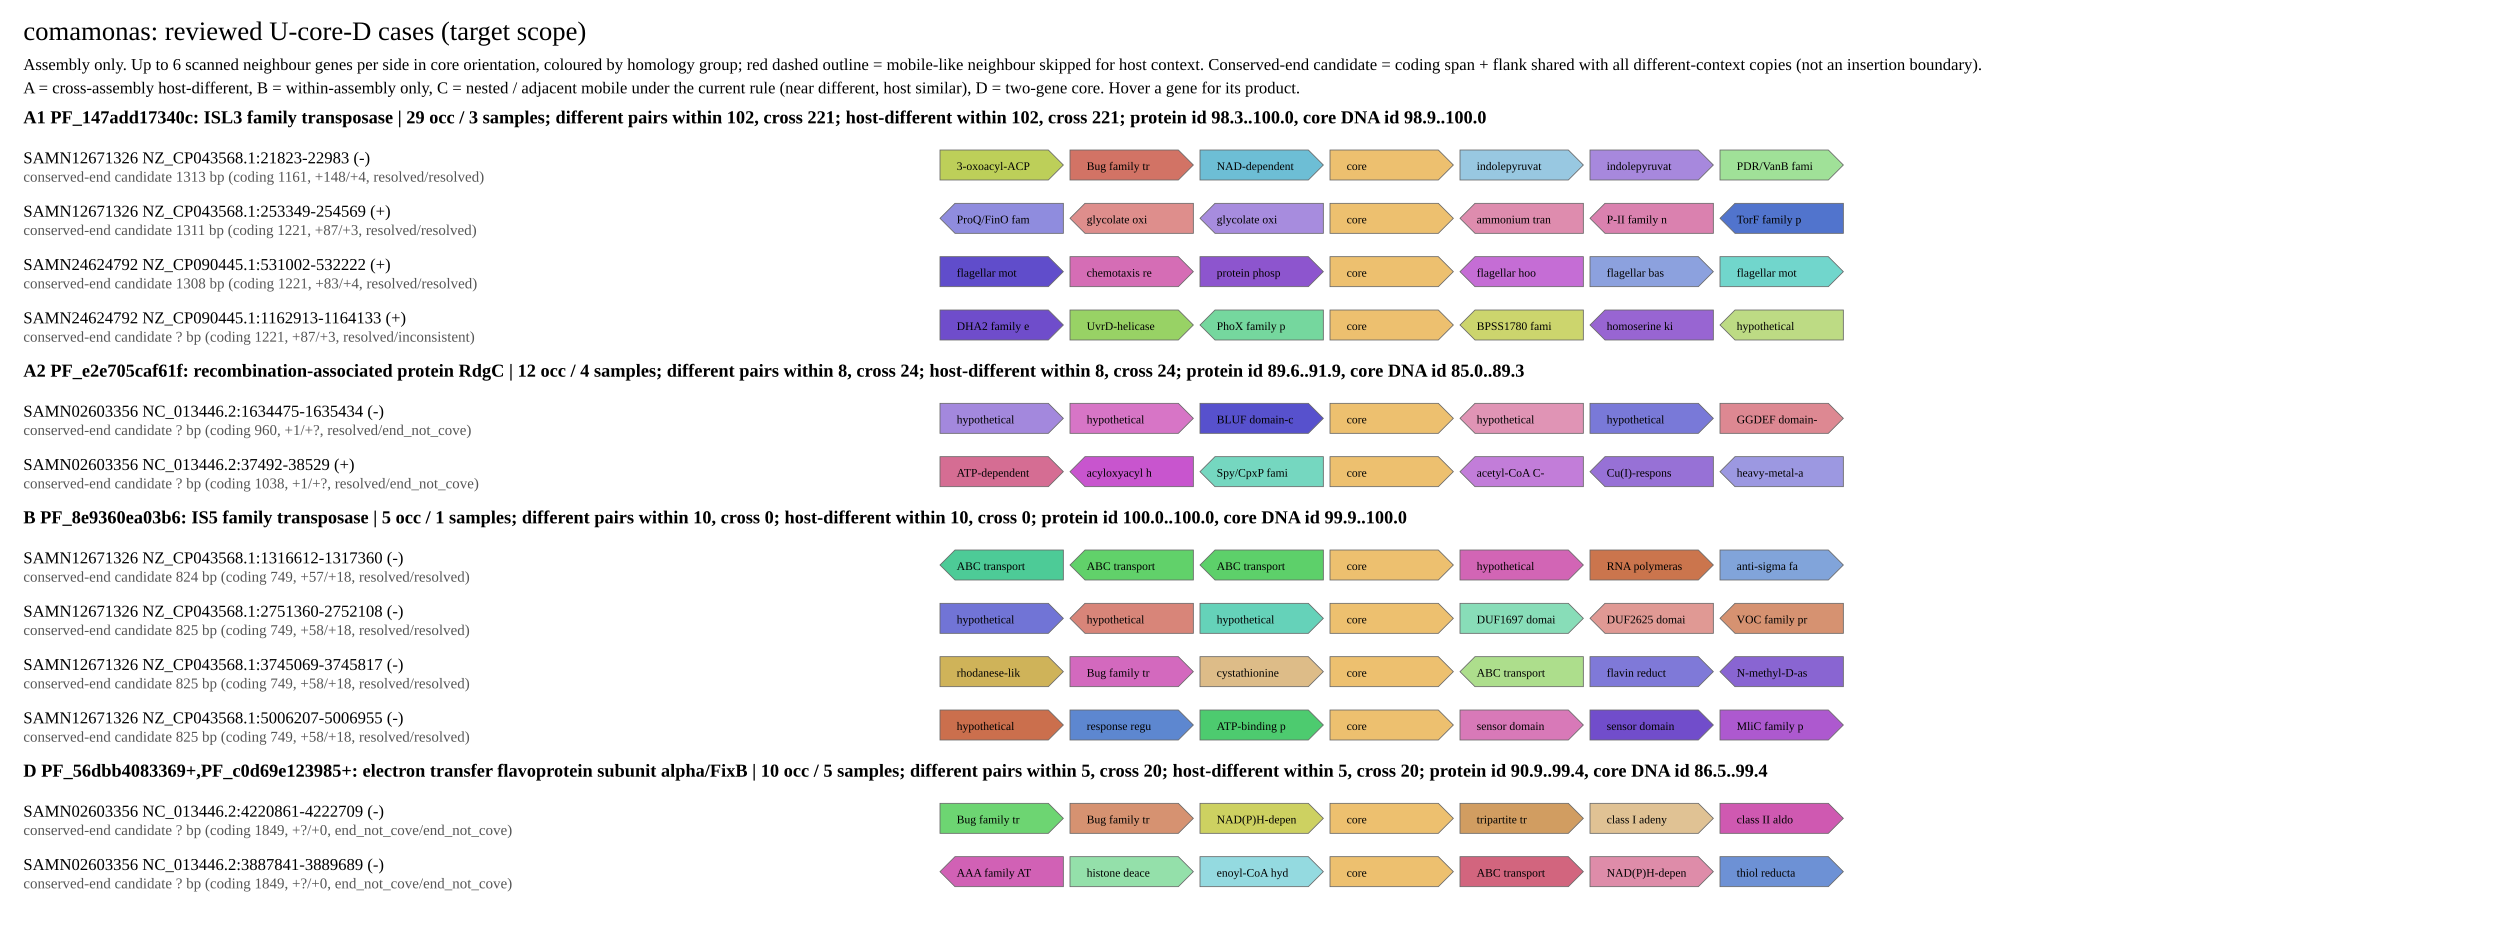
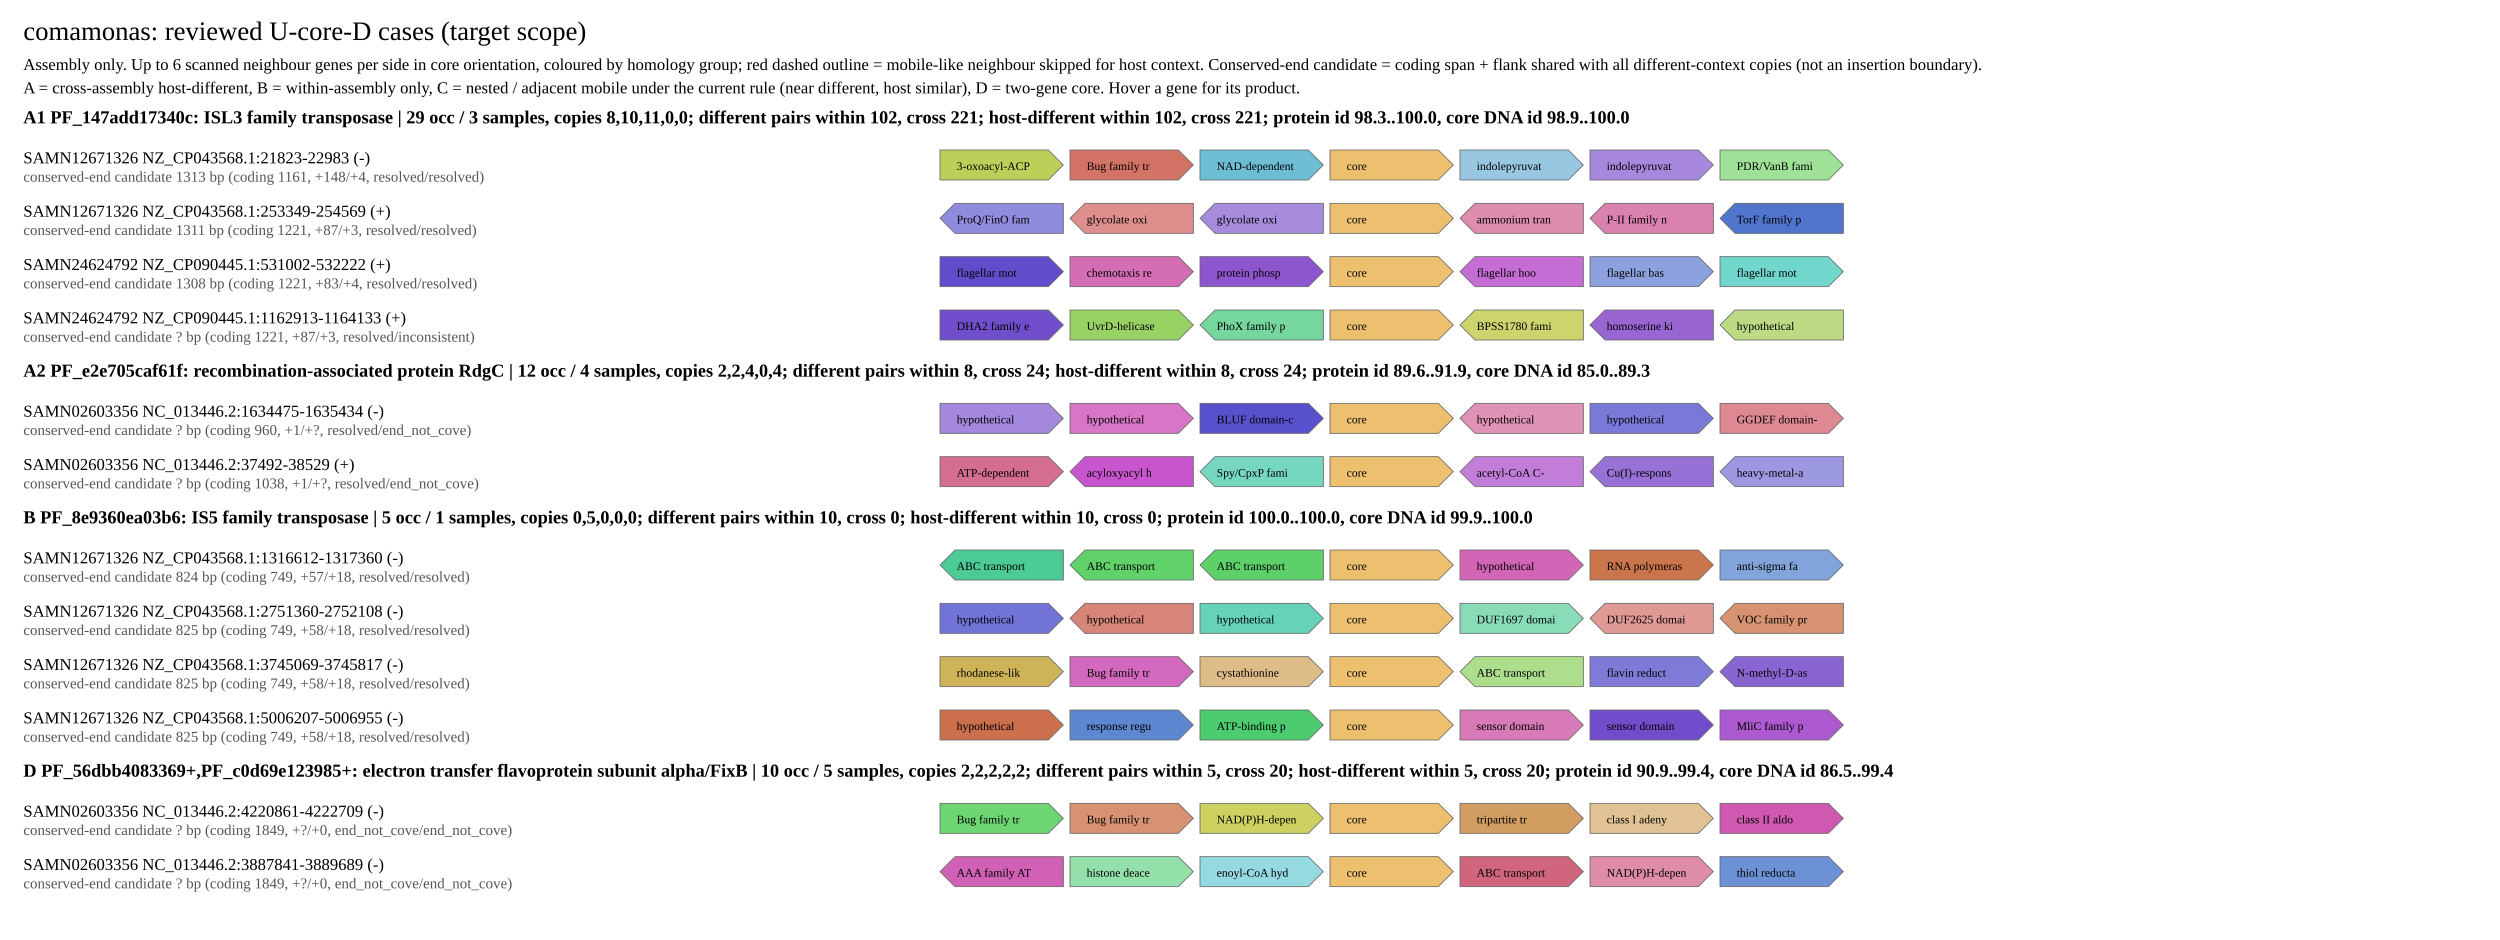
<svg xmlns="http://www.w3.org/2000/svg" width="1500" height="564">
  <rect width="100%" height="100%" fill="white" />
  <text x="14" y="24" font-size="16">comamonas: reviewed U-core-D cases (target scope)</text>
  <text x="14" y="42" font-size="10">Assembly only. Up to 6 scanned neighbour genes per side in core orientation, coloured by homology group; red dashed outline = mobile-like neighbour skipped for host context. Conserved-end candidate = coding span + flank shared with all different-context copies (not an insertion boundary).</text>
  <text x="14" y="56" font-size="10">A = cross-assembly host-different, B = within-assembly only, C = nested / adjacent mobile under the current rule (near different, host similar), D = two-gene core. Hover a gene for its product.</text>
-   <text x="14" y="74" font-size="11" font-weight="bold">A1 PF_147add17340c: ISL3 family transposase | 29 occ / 3 samples; different pairs within 102, cross 221; host-different within 102, cross 221; protein id 98.3..100.0, core DNA id 98.9..100.0</text>
+   <text x="14" y="74" font-size="11" font-weight="bold">A1 PF_147add17340c: ISL3 family transposase | 29 occ / 3 samples, copies 8,10,11,0,0; different pairs within 102, cross 221; host-different within 102, cross 221; protein id 98.3..100.0, core DNA id 98.9..100.0</text>
  <text x="14" y="98" font-size="10">SAMN12671326 NZ_CP043568.1:21823-22983 (-)</text>
  <text x="14" y="109" font-size="9" fill="#555">conserved-end candidate 1313 bp (coding 1161, +148/+4, resolved/resolved)</text>
  <polygon points="564,90 629,90 638,99 629,108 564,108" fill="hsl(69,55%,58%)" stroke="#666" stroke-width="0.5" />
  <text x="574" y="102" font-size="7">3-oxoacyl-ACP</text>
  <polygon points="642,90 707,90 716,99 707,108 642,108" fill="hsl(8,55%,61%)" stroke="#666" stroke-width="0.5" />
  <text x="652" y="102" font-size="7">Bug family tr</text>
  <polygon points="720,90 785,90 794,99 785,108 720,108" fill="hsl(193,55%,63%)" stroke="#666" stroke-width="0.5" />
  <text x="730" y="102" font-size="7">NAD-dependent</text>
  <polygon points="798,90 863,90 872,99 863,108 798,108" fill="#edc06f" stroke="#666" stroke-width="0.5" />
  <text x="808" y="102" font-size="7">core</text>
  <polygon points="876,90 941,90 950,99 941,108 876,108" fill="hsl(201,55%,74%)" stroke="#666" stroke-width="0.5" />
  <text x="886" y="102" font-size="7">indolepyruvat</text>
  <polygon points="954,90 1019,90 1028,99 1019,108 954,108" fill="hsl(262,55%,70%)" stroke="#666" stroke-width="0.5" />
  <text x="964" y="102" font-size="7">indolepyruvat</text>
  <polygon points="1032,90 1097,90 1106,99 1097,108 1032,108" fill="hsl(114,55%,74%)" stroke="#666" stroke-width="0.5" />
  <text x="1042" y="102" font-size="7">PDR/VanB fami</text>
  <text x="14" y="130" font-size="10">SAMN12671326 NZ_CP043568.1:253349-254569 (+)</text>
  <text x="14" y="141" font-size="9" fill="#555">conserved-end candidate 1311 bp (coding 1221, +87/+3, resolved/resolved)</text>
  <polygon points="573,122 638,122 638,140 573,140 564,131" fill="hsl(242,55%,71%)" stroke="#666" stroke-width="0.5" />
  <text x="574" y="134" font-size="7">ProQ/FinO fam</text>
  <polygon points="651,122 716,122 716,140 651,140 642,131" fill="hsl(1,55%,71%)" stroke="#666" stroke-width="0.5" />
  <text x="652" y="134" font-size="7">glycolate oxi</text>
  <polygon points="729,122 794,122 794,140 729,140 720,131" fill="hsl(260,55%,71%)" stroke="#666" stroke-width="0.5" />
  <text x="730" y="134" font-size="7">glycolate oxi</text>
  <polygon points="798,122 863,122 872,131 863,140 798,140" fill="#edc06f" stroke="#666" stroke-width="0.5" />
  <text x="808" y="134" font-size="7">core</text>
  <polygon points="885,122 950,122 950,140 885,140 876,131" fill="hsl(335,55%,71%)" stroke="#666" stroke-width="0.5" />
  <text x="886" y="134" font-size="7">ammonium tran</text>
  <polygon points="963,122 1028,122 1028,140 963,140 954,131" fill="hsl(329,55%,68%)" stroke="#666" stroke-width="0.5" />
  <text x="964" y="134" font-size="7">P-II family n</text>
  <polygon points="1041,122 1106,122 1106,140 1041,140 1032,131" fill="hsl(223,55%,56%)" stroke="#666" stroke-width="0.5" />
  <text x="1042" y="134" font-size="7">TorF family p</text>
  <text x="14" y="162" font-size="10">SAMN24624792 NZ_CP090445.1:531002-532222 (+)</text>
  <text x="14" y="173" font-size="9" fill="#555">conserved-end candidate 1308 bp (coding 1221, +83/+4, resolved/resolved)</text>
  <polygon points="564,154 629,154 638,163 629,172 564,172" fill="hsl(249,55%,55%)" stroke="#666" stroke-width="0.5" />
  <text x="574" y="166" font-size="7">flagellar mot</text>
  <polygon points="642,154 707,154 716,163 707,172 642,172" fill="hsl(318,55%,63%)" stroke="#666" stroke-width="0.5" />
  <text x="652" y="166" font-size="7">chemotaxis re</text>
  <polygon points="720,154 785,154 794,163 785,172 720,172" fill="hsl(268,55%,57%)" stroke="#666" stroke-width="0.5" />
  <text x="730" y="166" font-size="7">protein phosp</text>
  <polygon points="798,154 863,154 872,163 863,172 798,172" fill="#edc06f" stroke="#666" stroke-width="0.5" />
  <text x="808" y="166" font-size="7">core</text>
  <polygon points="885,154 950,154 950,172 885,172 876,163" fill="hsl(291,55%,63%)" stroke="#666" stroke-width="0.5" />
  <text x="886" y="166" font-size="7">flagellar hoo</text>
  <polygon points="954,154 1019,154 1028,163 1019,172 954,172" fill="hsl(225,55%,71%)" stroke="#666" stroke-width="0.5" />
  <text x="964" y="166" font-size="7">flagellar bas</text>
  <polygon points="1032,154 1097,154 1106,163 1097,172 1032,172" fill="hsl(174,55%,64%)" stroke="#666" stroke-width="0.5" />
  <text x="1042" y="166" font-size="7">flagellar mot</text>
  <text x="14" y="194" font-size="10">SAMN24624792 NZ_CP090445.1:1162913-1164133 (+)</text>
  <text x="14" y="205" font-size="9" fill="#555">conserved-end candidate ? bp (coding 1221, +87/+3, resolved/inconsistent)</text>
  <polygon points="564,186 629,186 638,195 629,204 564,204" fill="hsl(256,55%,55%)" stroke="#666" stroke-width="0.5" />
  <text x="574" y="198" font-size="7">DHA2 family e</text>
  <polygon points="642,186 707,186 716,195 707,204 642,204" fill="hsl(92,55%,61%)" stroke="#666" stroke-width="0.5" />
  <text x="652" y="198" font-size="7">UvrD-helicase</text>
  <polygon points="729,186 794,186 794,204 729,204 720,195" fill="hsl(145,55%,65%)" stroke="#666" stroke-width="0.5" />
  <text x="730" y="198" font-size="7">PhoX family p</text>
  <polygon points="798,186 863,186 872,195 863,204 798,204" fill="#edc06f" stroke="#666" stroke-width="0.5" />
  <text x="808" y="198" font-size="7">core</text>
  <polygon points="885,186 950,186 950,204 885,204 876,195" fill="hsl(65,55%,63%)" stroke="#666" stroke-width="0.5" />
  <text x="886" y="198" font-size="7">BPSS1780 fami</text>
  <polygon points="963,186 1028,186 1028,204 963,204 954,195" fill="hsl(268,55%,61%)" stroke="#666" stroke-width="0.5" />
  <text x="964" y="198" font-size="7">homoserine ki</text>
  <polygon points="1041,186 1106,186 1106,204 1041,204 1032,195" fill="hsl(81,55%,69%)" stroke="#666" stroke-width="0.5" />
  <text x="1042" y="198" font-size="7">hypothetical </text>
-   <text x="14" y="226" font-size="11" font-weight="bold">A2 PF_e2e705caf61f: recombination-associated protein RdgC | 12 occ / 4 samples; different pairs within 8, cross 24; host-different within 8, cross 24; protein id 89.6..91.9, core DNA id 85.0..89.3</text>
+   <text x="14" y="226" font-size="11" font-weight="bold">A2 PF_e2e705caf61f: recombination-associated protein RdgC | 12 occ / 4 samples, copies 2,2,4,0,4; different pairs within 8, cross 24; host-different within 8, cross 24; protein id 89.6..91.9, core DNA id 85.0..89.3</text>
  <text x="14" y="250" font-size="10">SAMN02603356 NC_013446.2:1634475-1635434 (-)</text>
  <text x="14" y="261" font-size="9" fill="#555">conserved-end candidate ? bp (coding 960, +1/+?, resolved/end_not_cove)</text>
  <polygon points="564,242 629,242 638,251 629,260 564,260" fill="hsl(259,55%,70%)" stroke="#666" stroke-width="0.5" />
  <text x="574" y="254" font-size="7">hypothetical </text>
  <polygon points="642,242 707,242 716,251 707,260 642,260" fill="hsl(310,55%,65%)" stroke="#666" stroke-width="0.5" />
  <text x="652" y="254" font-size="7">hypothetical </text>
  <polygon points="720,242 785,242 794,251 785,260 720,260" fill="hsl(243,55%,56%)" stroke="#666" stroke-width="0.5" />
  <text x="730" y="254" font-size="7">BLUF domain-c</text>
  <polygon points="798,242 863,242 872,251 863,260 798,260" fill="#edc06f" stroke="#666" stroke-width="0.5" />
  <text x="808" y="254" font-size="7">core</text>
  <polygon points="885,242 950,242 950,260 885,260 876,251" fill="hsl(334,55%,73%)" stroke="#666" stroke-width="0.5" />
  <text x="886" y="254" font-size="7">hypothetical </text>
  <polygon points="954,242 1019,242 1028,251 1019,260 954,260" fill="hsl(240,55%,66%)" stroke="#666" stroke-width="0.5" />
  <text x="964" y="254" font-size="7">hypothetical </text>
  <polygon points="1032,242 1097,242 1106,251 1097,260 1032,260" fill="hsl(353,55%,70%)" stroke="#666" stroke-width="0.5" />
  <text x="1042" y="254" font-size="7">GGDEF domain-</text>
  <text x="14" y="282" font-size="10">SAMN02603356 NC_013446.2:37492-38529 (+)</text>
  <text x="14" y="293" font-size="9" fill="#555">conserved-end candidate ? bp (coding 1038, +1/+?, resolved/end_not_cove)</text>
  <polygon points="564,274 629,274 638,283 629,292 564,292" fill="hsl(338,55%,63%)" stroke="#666" stroke-width="0.5" />
  <text x="574" y="286" font-size="7">ATP-dependent</text>
  <polygon points="651,274 716,274 716,292 651,292 642,283" fill="hsl(297,55%,57%)" stroke="#666" stroke-width="0.5" />
  <text x="652" y="286" font-size="7">acyloxyacyl h</text>
  <polygon points="729,274 794,274 794,292 729,292 720,283" fill="hsl(166,55%,65%)" stroke="#666" stroke-width="0.5" />
  <text x="730" y="286" font-size="7">Spy/CpxP fami</text>
  <polygon points="798,274 863,274 872,283 863,292 798,292" fill="#edc06f" stroke="#666" stroke-width="0.5" />
  <text x="808" y="286" font-size="7">core</text>
  <polygon points="885,274 950,274 950,292 885,292 876,283" fill="hsl(285,55%,67%)" stroke="#666" stroke-width="0.5" />
  <text x="886" y="286" font-size="7">acetyl-CoA C-</text>
  <polygon points="963,274 1028,274 1028,292 963,292 954,283" fill="hsl(263,55%,64%)" stroke="#666" stroke-width="0.5" />
  <text x="964" y="286" font-size="7">Cu(I)-respons</text>
  <polygon points="1041,274 1106,274 1106,292 1041,292 1032,283" fill="hsl(243,55%,74%)" stroke="#666" stroke-width="0.5" />
  <text x="1042" y="286" font-size="7">heavy-metal-a</text>
-   <text x="14" y="314" font-size="11" font-weight="bold">B PF_8e9360ea03b6: IS5 family transposase | 5 occ / 1 samples; different pairs within 10, cross 0; host-different within 10, cross 0; protein id 100.0..100.0, core DNA id 99.9..100.0</text>
+   <text x="14" y="314" font-size="11" font-weight="bold">B PF_8e9360ea03b6: IS5 family transposase | 5 occ / 1 samples, copies 0,5,0,0,0; different pairs within 10, cross 0; host-different within 10, cross 0; protein id 100.0..100.0, core DNA id 99.9..100.0</text>
  <text x="14" y="338" font-size="10">SAMN12671326 NZ_CP043568.1:1316612-1317360 (-)</text>
  <text x="14" y="349" font-size="9" fill="#555">conserved-end candidate 824 bp (coding 749, +57/+18, resolved/resolved)</text>
  <polygon points="573,330 638,330 638,348 573,348 564,339" fill="hsl(155,55%,55%)" stroke="#666" stroke-width="0.5" />
  <text x="574" y="342" font-size="7">ABC transport</text>
  <polygon points="651,330 716,330 716,348 651,348 642,339" fill="hsl(125,55%,60%)" stroke="#666" stroke-width="0.5" />
  <text x="652" y="342" font-size="7">ABC transport</text>
  <polygon points="729,330 794,330 794,348 729,348 720,339" fill="hsl(127,55%,59%)" stroke="#666" stroke-width="0.5" />
  <text x="730" y="342" font-size="7">ABC transport</text>
  <polygon points="798,330 863,330 872,339 863,348 798,348" fill="#edc06f" stroke="#666" stroke-width="0.5" />
  <text x="808" y="342" font-size="7">core</text>
  <polygon points="876,330 941,330 950,339 941,348 876,348" fill="hsl(316,55%,61%)" stroke="#666" stroke-width="0.5" />
  <text x="886" y="342" font-size="7">hypothetical </text>
  <polygon points="954,330 1019,330 1028,339 1019,348 954,348" fill="hsl(19,55%,55%)" stroke="#666" stroke-width="0.5" />
  <text x="964" y="342" font-size="7">RNA polymeras</text>
  <polygon points="1032,330 1097,330 1106,339 1097,348 1032,348" fill="hsl(216,55%,68%)" stroke="#666" stroke-width="0.5" />
  <text x="1042" y="342" font-size="7">anti-sigma fa</text>
  <text x="14" y="370" font-size="10">SAMN12671326 NZ_CP043568.1:2751360-2752108 (-)</text>
  <text x="14" y="381" font-size="9" fill="#555">conserved-end candidate 825 bp (coding 749, +58/+18, resolved/resolved)</text>
  <polygon points="564,362 629,362 638,371 629,380 564,380" fill="hsl(238,55%,64%)" stroke="#666" stroke-width="0.5" />
  <text x="574" y="374" font-size="7">hypothetical </text>
  <polygon points="651,362 716,362 716,380 651,380 642,371" fill="hsl(8,55%,66%)" stroke="#666" stroke-width="0.5" />
  <text x="652" y="374" font-size="7">hypothetical </text>
  <polygon points="720,362 785,362 794,371 785,380 720,380" fill="hsl(166,55%,61%)" stroke="#666" stroke-width="0.5" />
  <text x="730" y="374" font-size="7">hypothetical </text>
  <polygon points="798,362 863,362 872,371 863,380 798,380" fill="#edc06f" stroke="#666" stroke-width="0.5" />
  <text x="808" y="374" font-size="7">core</text>
  <polygon points="876,362 941,362 950,371 941,380 876,380" fill="hsl(154,55%,70%)" stroke="#666" stroke-width="0.5" />
  <text x="886" y="374" font-size="7">DUF1697 domai</text>
  <polygon points="963,362 1028,362 1028,380 963,380 954,371" fill="hsl(4,55%,73%)" stroke="#666" stroke-width="0.5" />
  <text x="964" y="374" font-size="7">DUF2625 domai</text>
  <polygon points="1041,362 1106,362 1106,380 1041,380 1032,371" fill="hsl(20,55%,64%)" stroke="#666" stroke-width="0.5" />
  <text x="1042" y="374" font-size="7">VOC family pr</text>
  <text x="14" y="402" font-size="10">SAMN12671326 NZ_CP043568.1:3745069-3745817 (-)</text>
  <text x="14" y="413" font-size="9" fill="#555">conserved-end candidate 825 bp (coding 749, +58/+18, resolved/resolved)</text>
  <polygon points="564,394 629,394 638,403 629,412 564,412" fill="hsl(46,55%,58%)" stroke="#666" stroke-width="0.5" />
  <text x="574" y="406" font-size="7">rhodanese-lik</text>
  <polygon points="642,394 707,394 716,403 707,412 642,412" fill="hsl(312,55%,62%)" stroke="#666" stroke-width="0.5" />
  <text x="652" y="406" font-size="7">Bug family tr</text>
  <polygon points="720,394 785,394 794,403 785,412 720,412" fill="hsl(37,55%,70%)" stroke="#666" stroke-width="0.5" />
  <text x="730" y="406" font-size="7">cystathionine</text>
  <polygon points="798,394 863,394 872,403 863,412 798,412" fill="#edc06f" stroke="#666" stroke-width="0.5" />
  <text x="808" y="406" font-size="7">core</text>
  <polygon points="885,394 950,394 950,412 885,412 876,403" fill="hsl(96,55%,71%)" stroke="#666" stroke-width="0.5" />
  <text x="886" y="406" font-size="7">ABC transport</text>
  <polygon points="954,394 1019,394 1028,403 1019,412 954,412" fill="hsl(244,55%,66%)" stroke="#666" stroke-width="0.5" />
  <text x="964" y="406" font-size="7">flavin reduct</text>
  <polygon points="1041,394 1106,394 1106,412 1041,412 1032,403" fill="hsl(260,55%,61%)" stroke="#666" stroke-width="0.5" />
  <text x="1042" y="406" font-size="7">N-methyl-D-as</text>
  <text x="14" y="434" font-size="10">SAMN12671326 NZ_CP043568.1:5006207-5006955 (-)</text>
  <text x="14" y="445" font-size="9" fill="#555">conserved-end candidate 825 bp (coding 749, +58/+18, resolved/resolved)</text>
  <polygon points="564,426 629,426 638,435 629,444 564,444" fill="hsl(16,55%,55%)" stroke="#666" stroke-width="0.5" />
  <text x="574" y="438" font-size="7">hypothetical </text>
  <polygon points="642,426 707,426 716,435 707,444 642,444" fill="hsl(218,55%,59%)" stroke="#666" stroke-width="0.5" />
  <text x="652" y="438" font-size="7">response regu</text>
  <polygon points="720,426 785,426 794,435 785,444 720,444" fill="hsl(136,55%,55%)" stroke="#666" stroke-width="0.5" />
  <text x="730" y="438" font-size="7">ATP-binding p</text>
  <polygon points="798,426 863,426 872,435 863,444 798,444" fill="#edc06f" stroke="#666" stroke-width="0.5" />
  <text x="808" y="438" font-size="7">core</text>
  <polygon points="876,426 941,426 950,435 941,444 876,444" fill="hsl(320,55%,66%)" stroke="#666" stroke-width="0.5" />
  <text x="886" y="438" font-size="7">sensor domain</text>
  <polygon points="954,426 1019,426 1028,435 1019,444 954,444" fill="hsl(257,55%,55%)" stroke="#666" stroke-width="0.5" />
  <text x="964" y="438" font-size="7">sensor domain</text>
  <polygon points="1032,426 1097,426 1106,435 1097,444 1032,444" fill="hsl(283,55%,58%)" stroke="#666" stroke-width="0.5" />
  <text x="1042" y="438" font-size="7">MliC family p</text>
-   <text x="14" y="466" font-size="11" font-weight="bold">D PF_56dbb4083369+,PF_c0d69e123985+: electron transfer flavoprotein subunit alpha/FixB  | 10 occ / 5 samples; different pairs within 5, cross 20; host-different within 5, cross 20; protein id 90.9..99.4, core DNA id 86.5..99.4</text>
+   <text x="14" y="466" font-size="11" font-weight="bold">D PF_56dbb4083369+,PF_c0d69e123985+: electron transfer flavoprotein subunit alpha/FixB  | 10 occ / 5 samples, copies 2,2,2,2,2; different pairs within 5, cross 20; host-different within 5, cross 20; protein id 90.9..99.4, core DNA id 86.5..99.4</text>
  <text x="14" y="490" font-size="10">SAMN02603356 NC_013446.2:4220861-4222709 (-)</text>
  <text x="14" y="501" font-size="9" fill="#555">conserved-end candidate ? bp (coding 1849, +?/+0, end_not_cove/end_not_cove)</text>
  <polygon points="564,482 629,482 638,491 629,500 564,500" fill="hsl(123,55%,63%)" stroke="#666" stroke-width="0.5" />
  <text x="574" y="494" font-size="7">Bug family tr</text>
  <polygon points="642,482 707,482 716,491 707,500 642,500" fill="hsl(20,55%,64%)" stroke="#666" stroke-width="0.5" />
  <text x="652" y="494" font-size="7">Bug family tr</text>
  <polygon points="720,482 785,482 794,491 785,500 720,500" fill="hsl(62,55%,60%)" stroke="#666" stroke-width="0.5" />
  <text x="730" y="494" font-size="7">NAD(P)H-depen</text>
  <polygon points="798,482 863,482 872,491 863,500 798,500" fill="#edc06f" stroke="#666" stroke-width="0.5" />
  <text x="808" y="494" font-size="7">core</text>
  <polygon points="876,482 941,482 950,491 941,500 876,500" fill="hsl(32,55%,60%)" stroke="#666" stroke-width="0.5" />
  <text x="886" y="494" font-size="7">tripartite tr</text>
  <polygon points="954,482 1019,482 1028,491 1019,500 954,500" fill="hsl(36,55%,73%)" stroke="#666" stroke-width="0.5" />
  <text x="964" y="494" font-size="7">class I adeny</text>
  <polygon points="1032,482 1097,482 1106,491 1097,500 1032,500" fill="hsl(315,55%,58%)" stroke="#666" stroke-width="0.5" />
  <text x="1042" y="494" font-size="7">class II aldo</text>
  <text x="14" y="522" font-size="10">SAMN02603356 NC_013446.2:3887841-3889689 (-)</text>
  <text x="14" y="533" font-size="9" fill="#555">conserved-end candidate ? bp (coding 1849, +?/+0, end_not_cove/end_not_cove)</text>
  <polygon points="573,514 638,514 638,532 573,532 564,523" fill="hsl(315,55%,60%)" stroke="#666" stroke-width="0.5" />
  <text x="574" y="526" font-size="7">AAA family AT</text>
  <polygon points="642,514 707,514 716,523 707,532 642,532" fill="hsl(137,55%,73%)" stroke="#666" stroke-width="0.5" />
  <text x="652" y="526" font-size="7">histone deace</text>
  <polygon points="720,514 785,514 794,523 785,532 720,532" fill="hsl(185,55%,73%)" stroke="#666" stroke-width="0.5" />
  <text x="730" y="526" font-size="7">enoyl-CoA hyd</text>
  <polygon points="798,514 863,514 872,523 863,532 798,532" fill="#edc06f" stroke="#666" stroke-width="0.5" />
  <text x="808" y="526" font-size="7">core</text>
  <polygon points="876,514 941,514 950,523 941,532 876,532" fill="hsl(346,55%,61%)" stroke="#666" stroke-width="0.5" />
  <text x="886" y="526" font-size="7">ABC transport</text>
  <polygon points="954,514 1019,514 1028,523 1019,532 954,532" fill="hsl(339,55%,71%)" stroke="#666" stroke-width="0.5" />
  <text x="964" y="526" font-size="7">NAD(P)H-depen</text>
  <polygon points="1032,514 1097,514 1106,523 1097,532 1032,532" fill="hsl(219,55%,63%)" stroke="#666" stroke-width="0.5" />
  <text x="1042" y="526" font-size="7">thiol reducta</text>
</svg>
